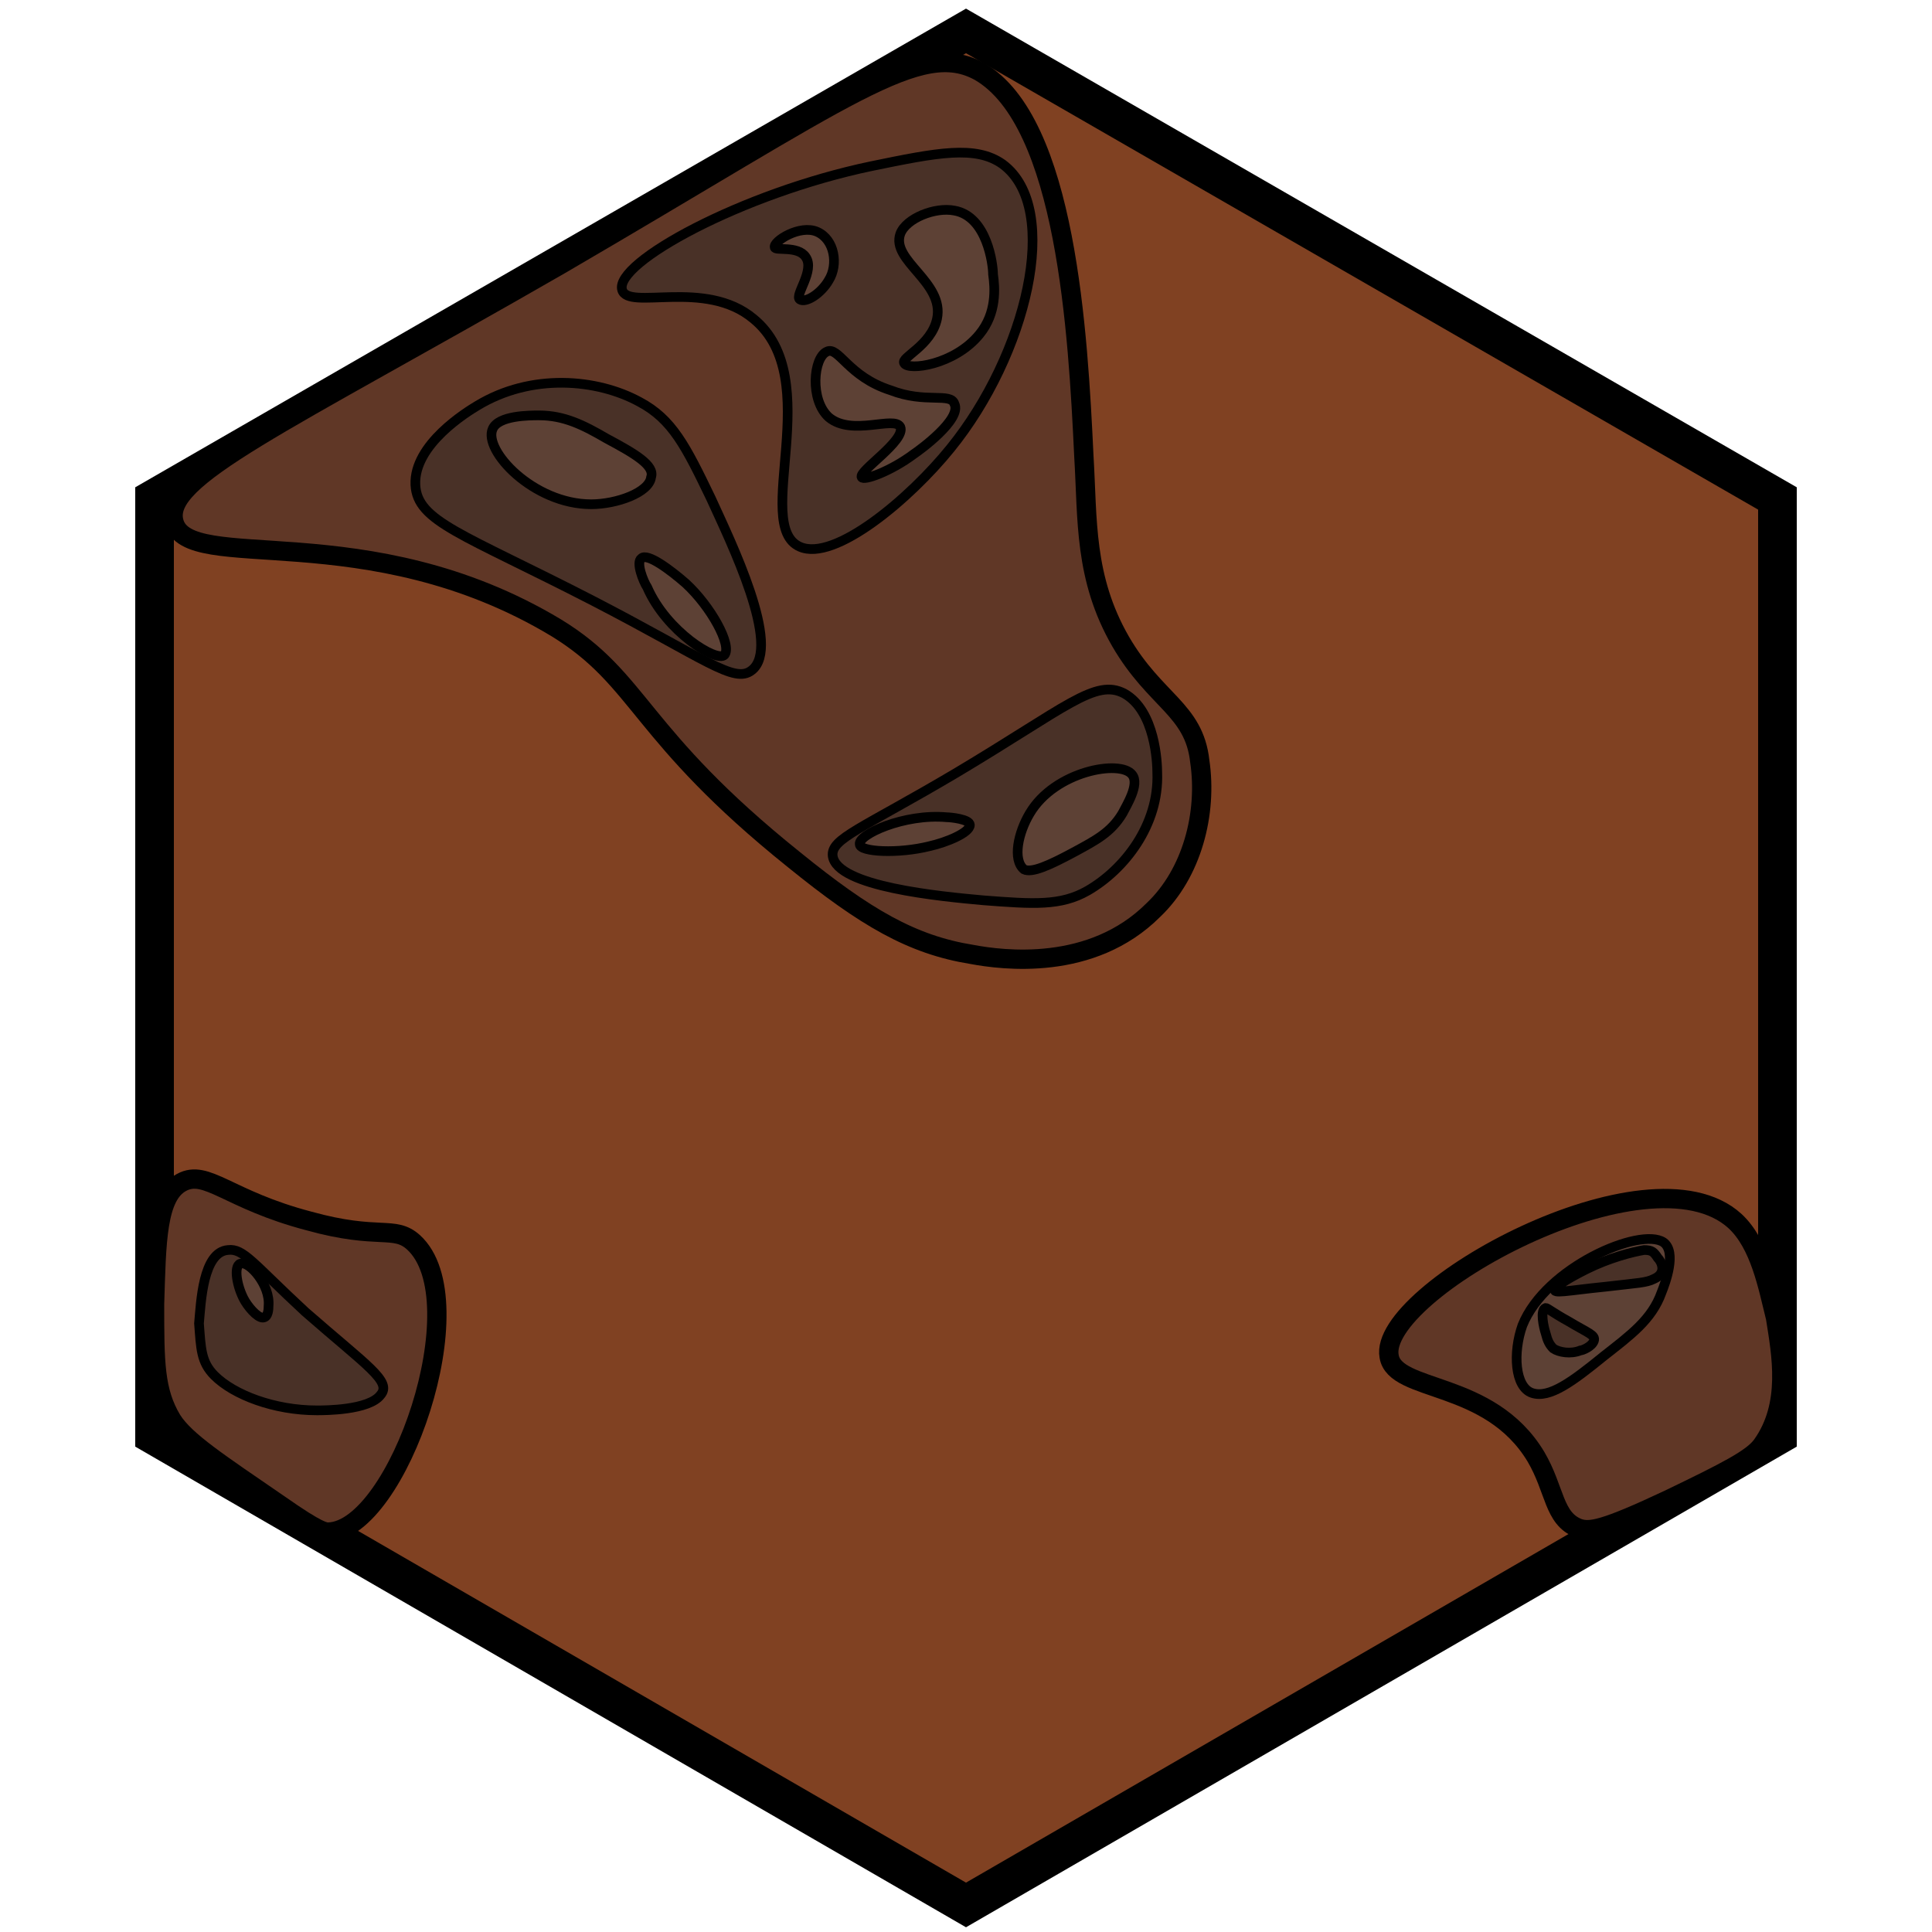
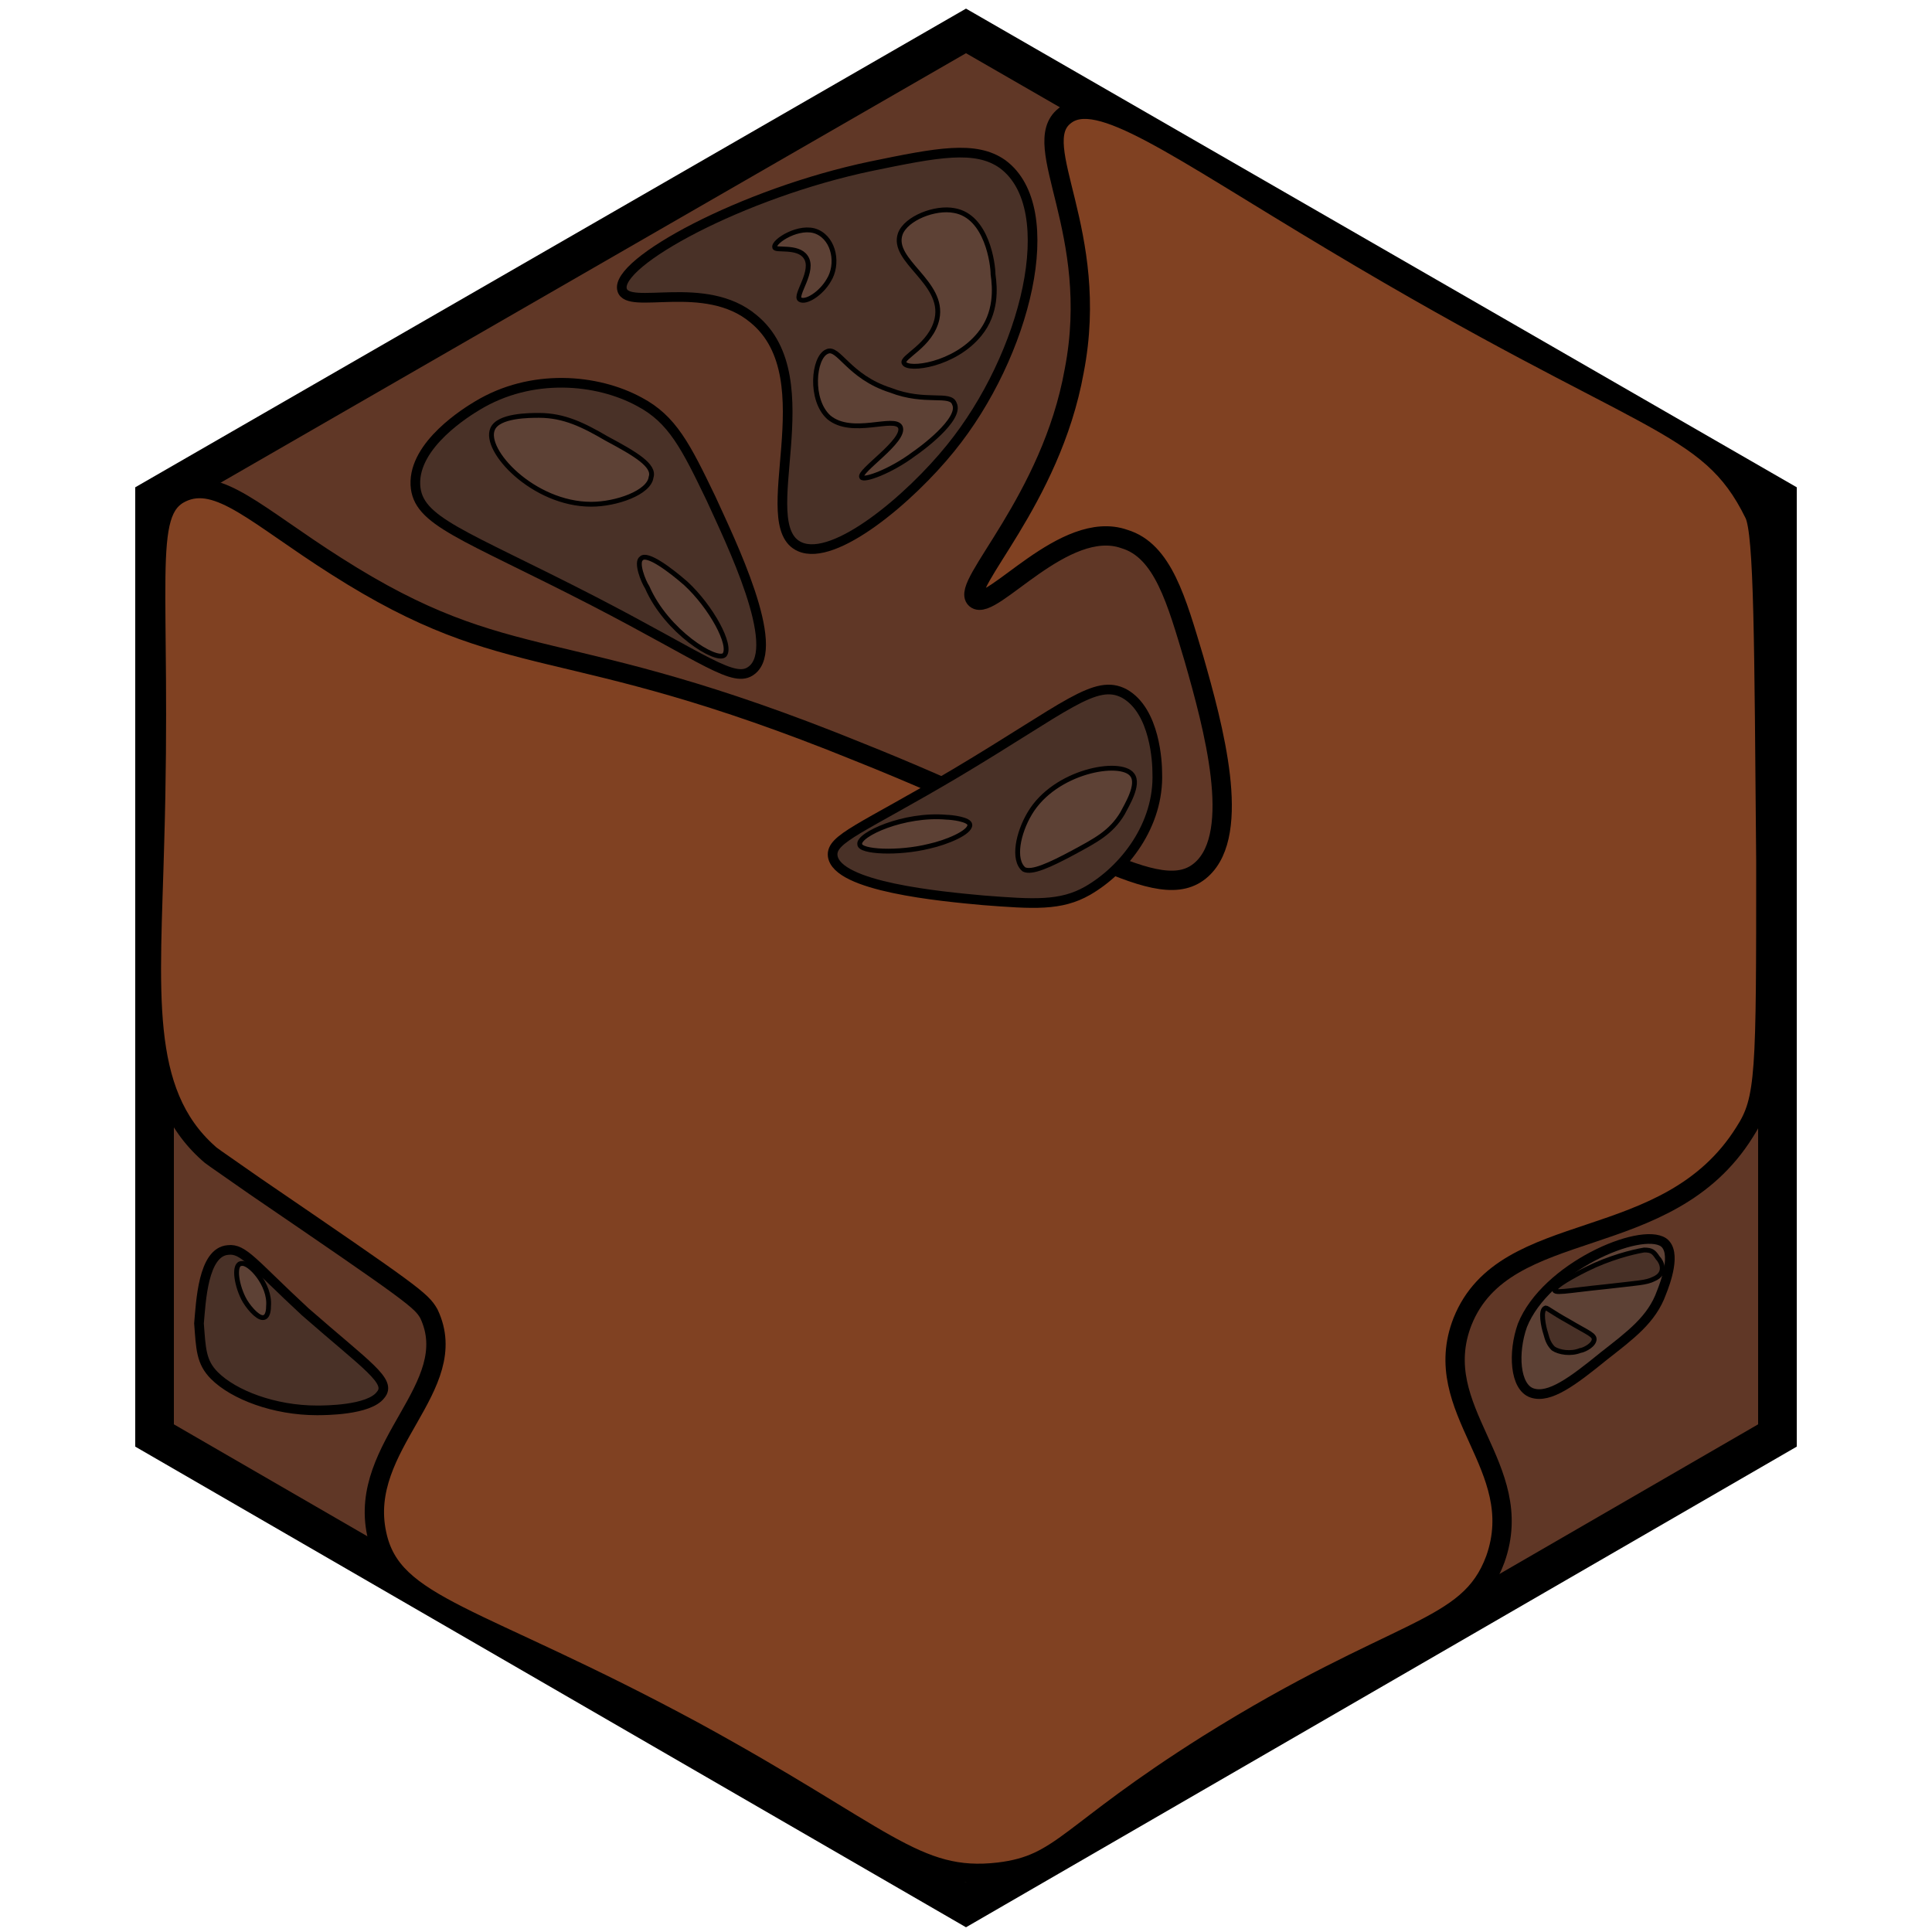
<svg xmlns="http://www.w3.org/2000/svg" version="1.1" id="Ebene_1" x="0px" y="0px" viewBox="0 0 100 100" style="enable-background:new 0 0 100 100;" xml:space="preserve">
  <style type="text/css">
- 	.st0{fill:#804122;stroke:#000000;stroke-width:2;stroke-miterlimit:10;}
- 	.st1{fill:#603726;stroke:#000000;stroke-miterlimit:10;}
+ 	.st0{fill:#603726;stroke:#000000;stroke-width:2;stroke-miterlimit:10;}
+ 	.st1{fill:#804122;stroke:#000000;stroke-miterlimit:10;}
	.st2{fill:#493127;stroke:#000000;stroke-width:0.5;stroke-miterlimit:10;}
- 	.st3{fill:#5D4135;stroke:#000000;stroke-width:0.5;stroke-miterlimit:10;}
+ 	.st3{fill:#5D4135;stroke:#000000;stroke-width:0.25;stroke-miterlimit:10;}
+ 	.st4{fill:#5D4135;stroke:#000000;stroke-width:0.5;stroke-miterlimit:10;}
+ 	.st5{fill:#493127;stroke:#000000;stroke-width:0.25;stroke-miterlimit:10;}
</style>
  <g id="Ebene_2_00000093860788734264317370000010671531211922489223_">
</g>
  <g id="Ebene_1_00000017510764199299988230000010460311392665681541_">
    <polygon class="st0" points="8,25.8 50,1.6 92,25.8 92,74.3 50,98.6 8,74.3  " />
  </g>
-   <path class="st1" d="M62.1,39.4c0.4,2.7-0.4,5.8-2.4,7.7c-3.2,3.2-7.8,2.6-9.4,2.3c-3.1-0.5-5.5-1.9-9.2-4.9  c-8.1-6.5-7.9-9.3-12.3-12C19,26.6,9.7,29.8,9,27c-0.6-2.3,5.4-4.9,20-13.3c15.1-8.8,18.6-11.7,21.7-10c4.5,2.6,5.1,13.6,5.4,19.9  c0.2,3.3,0,6.3,1.9,9.6C59.8,36.3,61.8,36.7,62.1,39.4z" />
+   <path class="st1" d="M9.4,25.5c1.9-0.9,3.9,1.2,8,3.8c9.1,5.8,11.5,3.3,27,9.6C55.7,43.4,60,47,62.2,45c2.1-1.9,0.6-7.4-0.4-10.9  c-0.9-3-1.6-5.6-3.6-6.2c-3.1-1.1-6.9,3.8-7.7,3.1c-0.8-0.7,3.9-5.1,5.1-11.8C57,12,53.2,7.5,55.1,6c1.7-1.4,5.7,1.6,13.9,6.5  c16.2,9.7,19.4,9.2,21.8,14.1c0.5,1,0.5,6.7,0.6,18c0,11,0,12.3-1.1,14c-4,6.4-12.4,4.3-14.6,9.8c-1.8,4.6,3.4,7.5,1.7,12.3  c-1.4,3.8-5,3.4-14.9,9.6c-7.3,4.6-7.5,6.2-10.8,6.6c-4.3,0.5-5.9-1.9-15.8-7.3c-11.3-6.1-15.6-6.4-16.4-10.2  c-1-4.6,4.5-7.6,2.7-11.4c-0.4-0.7-0.8-1-9-6.6c-2.3-1.6-2.3-1.6-2.4-1.7c-3.6-3.2-3-8.4-2.8-16.1C8.4,30.1,7.3,26.5,9.4,25.5z" />
  <path class="st2" d="M51.9,8.5c-1.4-1-3.4-0.6-6.8,0.1c-6.7,1.4-13.3,5-12.9,6.4c0.3,1.1,4.3-0.6,6.8,1.5c3.8,3.1-0.1,10.7,2.4,11.8  c1.8,0.8,5.7-2.5,7.8-5.1C53.1,18.4,55,10.8,51.9,8.5z" />
  <path class="st2" d="M33.1,20.8c-2.2-1.2-5.6-1.5-8.4,0.2c-0.5,0.3-3.3,2-3.2,4.1c0.1,1.9,2.4,2.5,9.2,6c5.8,3,7.3,4.3,8.2,3.6  c1.6-1.2-1.1-6.7-2.1-8.9C35.5,23.1,34.8,21.7,33.1,20.8z" />
-   <path class="st3" d="M40.1,12.8c-0.1-0.3,1.3-1.2,2.2-0.8c0.9,0.4,1.1,1.7,0.6,2.5c-0.4,0.7-1.2,1.2-1.5,1c-0.3-0.2,0.8-1.5,0.3-2.2  C41.3,12.7,40.1,13,40.1,12.8z" />
+   <path class="st3" d="M40.1,12.8c-0.1-0.3,1.3-1.2,2.2-0.8s1.1,1.7,0.6,2.5c-0.4,0.7-1.2,1.2-1.5,1s0.8-1.5,0.3-2.2  C41.3,12.7,40.1,13,40.1,12.8z" />
  <path class="st3" d="M49.4,10.9c-1-0.2-2.5,0.4-2.8,1.2c-0.5,1.4,2.3,2.5,1.9,4.4c-0.3,1.4-1.9,2-1.7,2.3c0.2,0.4,2.6,0.1,3.9-1.5  c0.9-1.1,0.8-2.4,0.7-3.1C51.4,13.7,51.1,11.2,49.4,10.9z" />
  <path class="st3" d="M42.8,18.2c-0.7,0.3-0.9,2.5,0.1,3.4c1.2,1,3.4-0.1,3.7,0.5c0.3,0.7-2.2,2.3-2,2.6c0.1,0.2,1.5-0.3,2.7-1.2  c0.3-0.2,2.5-1.8,2.1-2.6c-0.2-0.6-1.5,0-3.3-0.7C43.9,19.5,43.4,17.9,42.8,18.2z" />
  <path class="st3" d="M31.4,22.7c-1.2-0.7-2.2-1.2-3.5-1.2c-0.5,0-2.1,0-2.4,0.7c-0.5,1.1,2.1,3.9,5.1,3.9c1.3,0,3-0.6,3.1-1.4  C33.9,24.1,32.9,23.5,31.4,22.7z" />
  <path class="st3" d="M35.5,30.2c-0.8-0.7-2-1.6-2.3-1.3c-0.3,0.2,0.1,1.2,0.3,1.5c1,2.3,3.6,3.9,4,3.5  C37.9,33.4,36.8,31.4,35.5,30.2z" />
  <path class="st2" d="M56.3,46.1c1.9-1.1,3.7-3.4,3.6-6.1c0-0.5-0.1-3.2-1.7-4.1c-1.5-0.8-3,0.7-8.7,4.1c-4.9,2.9-6.5,3.4-6.4,4.3  c0.2,1.6,5.6,2.1,7.8,2.3C53.5,46.8,54.9,46.9,56.3,46.1z" />
  <path class="st3" d="M55.6,44.1c1.1-0.6,1.9-1,2.5-2c0.2-0.4,0.9-1.5,0.5-2c-0.6-0.8-4-0.2-5.3,2c-0.6,1-0.9,2.4-0.3,2.9  C53.4,45.2,54.3,44.8,55.6,44.1z" />
  <path class="st3" d="M48.1,43.8c0.9-0.2,2.1-0.7,2.1-1.1c0-0.3-1-0.4-1.2-0.4c-2.2-0.2-4.6,0.9-4.5,1.4  C44.5,44.1,46.5,44.2,48.1,43.8z" />
-   <path class="st1" d="M9.4,61.2c1.3-0.7,2.4,0.9,6.6,2c3.6,1,4.4,0.2,5.4,1.1c3.3,3-0.8,14.9-4.4,15c-0.2,0-0.5,0-2.5-1.4  c-3.2-2.2-4.9-3.3-5.6-4.4c-0.9-1.5-0.9-3-0.9-6C8.1,64.3,8.1,61.9,9.4,61.2z" />
-   <path class="st1" d="M89.8,63.2c-4.5-4.1-18.5,3.7-17.9,7c0.3,1.9,5.2,1.2,7.6,5.2c1,1.7,0.9,3.2,2.2,3.7c0.6,0.2,1.3,0.1,4.7-1.5  c2.9-1.4,4.3-2.1,4.8-2.8c1.5-2.1,1-4.7,0.7-6.6C91.5,66.6,91.1,64.4,89.8,63.2z" />
  <path class="st2" d="M11.1,71.2c1,1,3.1,1.8,5.3,1.8c0.4,0,2.7,0,3.3-0.8c0.6-0.7-0.7-1.5-3.9-4.3c-2.7-2.5-3.2-3.3-4-3.2  c-1.3,0.1-1.4,2.7-1.5,3.8C10.4,69.8,10.4,70.5,11.1,71.2z" />
-   <path class="st3" d="M12.6,67.2c0.2,0.4,0.7,1,1,1c0.3,0,0.3-0.5,0.3-0.6c0.1-1.1-1-2.3-1.4-2.2C12.1,65.4,12.2,66.4,12.6,67.2z" />
-   <path class="st3" d="M83,70.2c1.4-1.1,2.5-1.9,3-3.3c0.2-0.5,0.8-2.1,0.1-2.6c-1.2-0.8-6.1,1.3-7.3,4.3c-0.5,1.4-0.4,3.2,0.5,3.5  C80.2,72.4,81.4,71.5,83,70.2z" />
-   <path class="st2" d="M85.1,64.7c-0.6,0.1-1.8,0.4-3,1c-0.2,0.1-1.4,0.7-1.6,1c-0.2,0.3,0.6,0.1,2.6-0.1c1.7-0.2,2.1-0.2,2.5-0.4  c0.7-0.3,0.4-0.9,0.2-1.1C85.6,64.8,85.5,64.7,85.1,64.7z" />
-   <path class="st2" d="M80.4,69.8c0.3,0.2,0.9,0.3,1.4,0.1c0.1,0,0.6-0.2,0.7-0.5c0.1-0.3-0.3-0.4-1.3-1c-0.9-0.5-1.1-0.7-1.2-0.7  c-0.3,0.1-0.1,1,0,1.3C80.1,69.4,80.2,69.6,80.4,69.8z" />
+   <path class="st3" d="M12.6,67.2c0.2,0.4,0.7,1,1,1s0.3-0.5,0.3-0.6c0.1-1.1-1-2.3-1.4-2.2C12.1,65.4,12.2,66.4,12.6,67.2z" />
+   <path class="st4" d="M83,70.2c1.4-1.1,2.5-1.9,3-3.3c0.2-0.5,0.8-2.1,0.1-2.6c-1.2-0.8-6.1,1.3-7.3,4.3c-0.5,1.4-0.4,3.2,0.5,3.5  S81.4,71.5,83,70.2z" />
+   <path class="st5" d="M85.1,64.7c-0.6,0.1-1.8,0.4-3,1c-0.2,0.1-1.4,0.7-1.6,1s0.6,0.1,2.6-0.1c1.7-0.2,2.1-0.2,2.5-0.4  c0.7-0.3,0.4-0.9,0.2-1.1C85.6,64.8,85.5,64.7,85.1,64.7z" />
+   <path class="st5" d="M80.4,69.8c0.3,0.2,0.9,0.3,1.4,0.1c0.1,0,0.6-0.2,0.7-0.5s-0.3-0.4-1.3-1c-0.9-0.5-1.1-0.7-1.2-0.7  c-0.3,0.1-0.1,1,0,1.3C80.1,69.4,80.2,69.6,80.4,69.8z" />
</svg>
